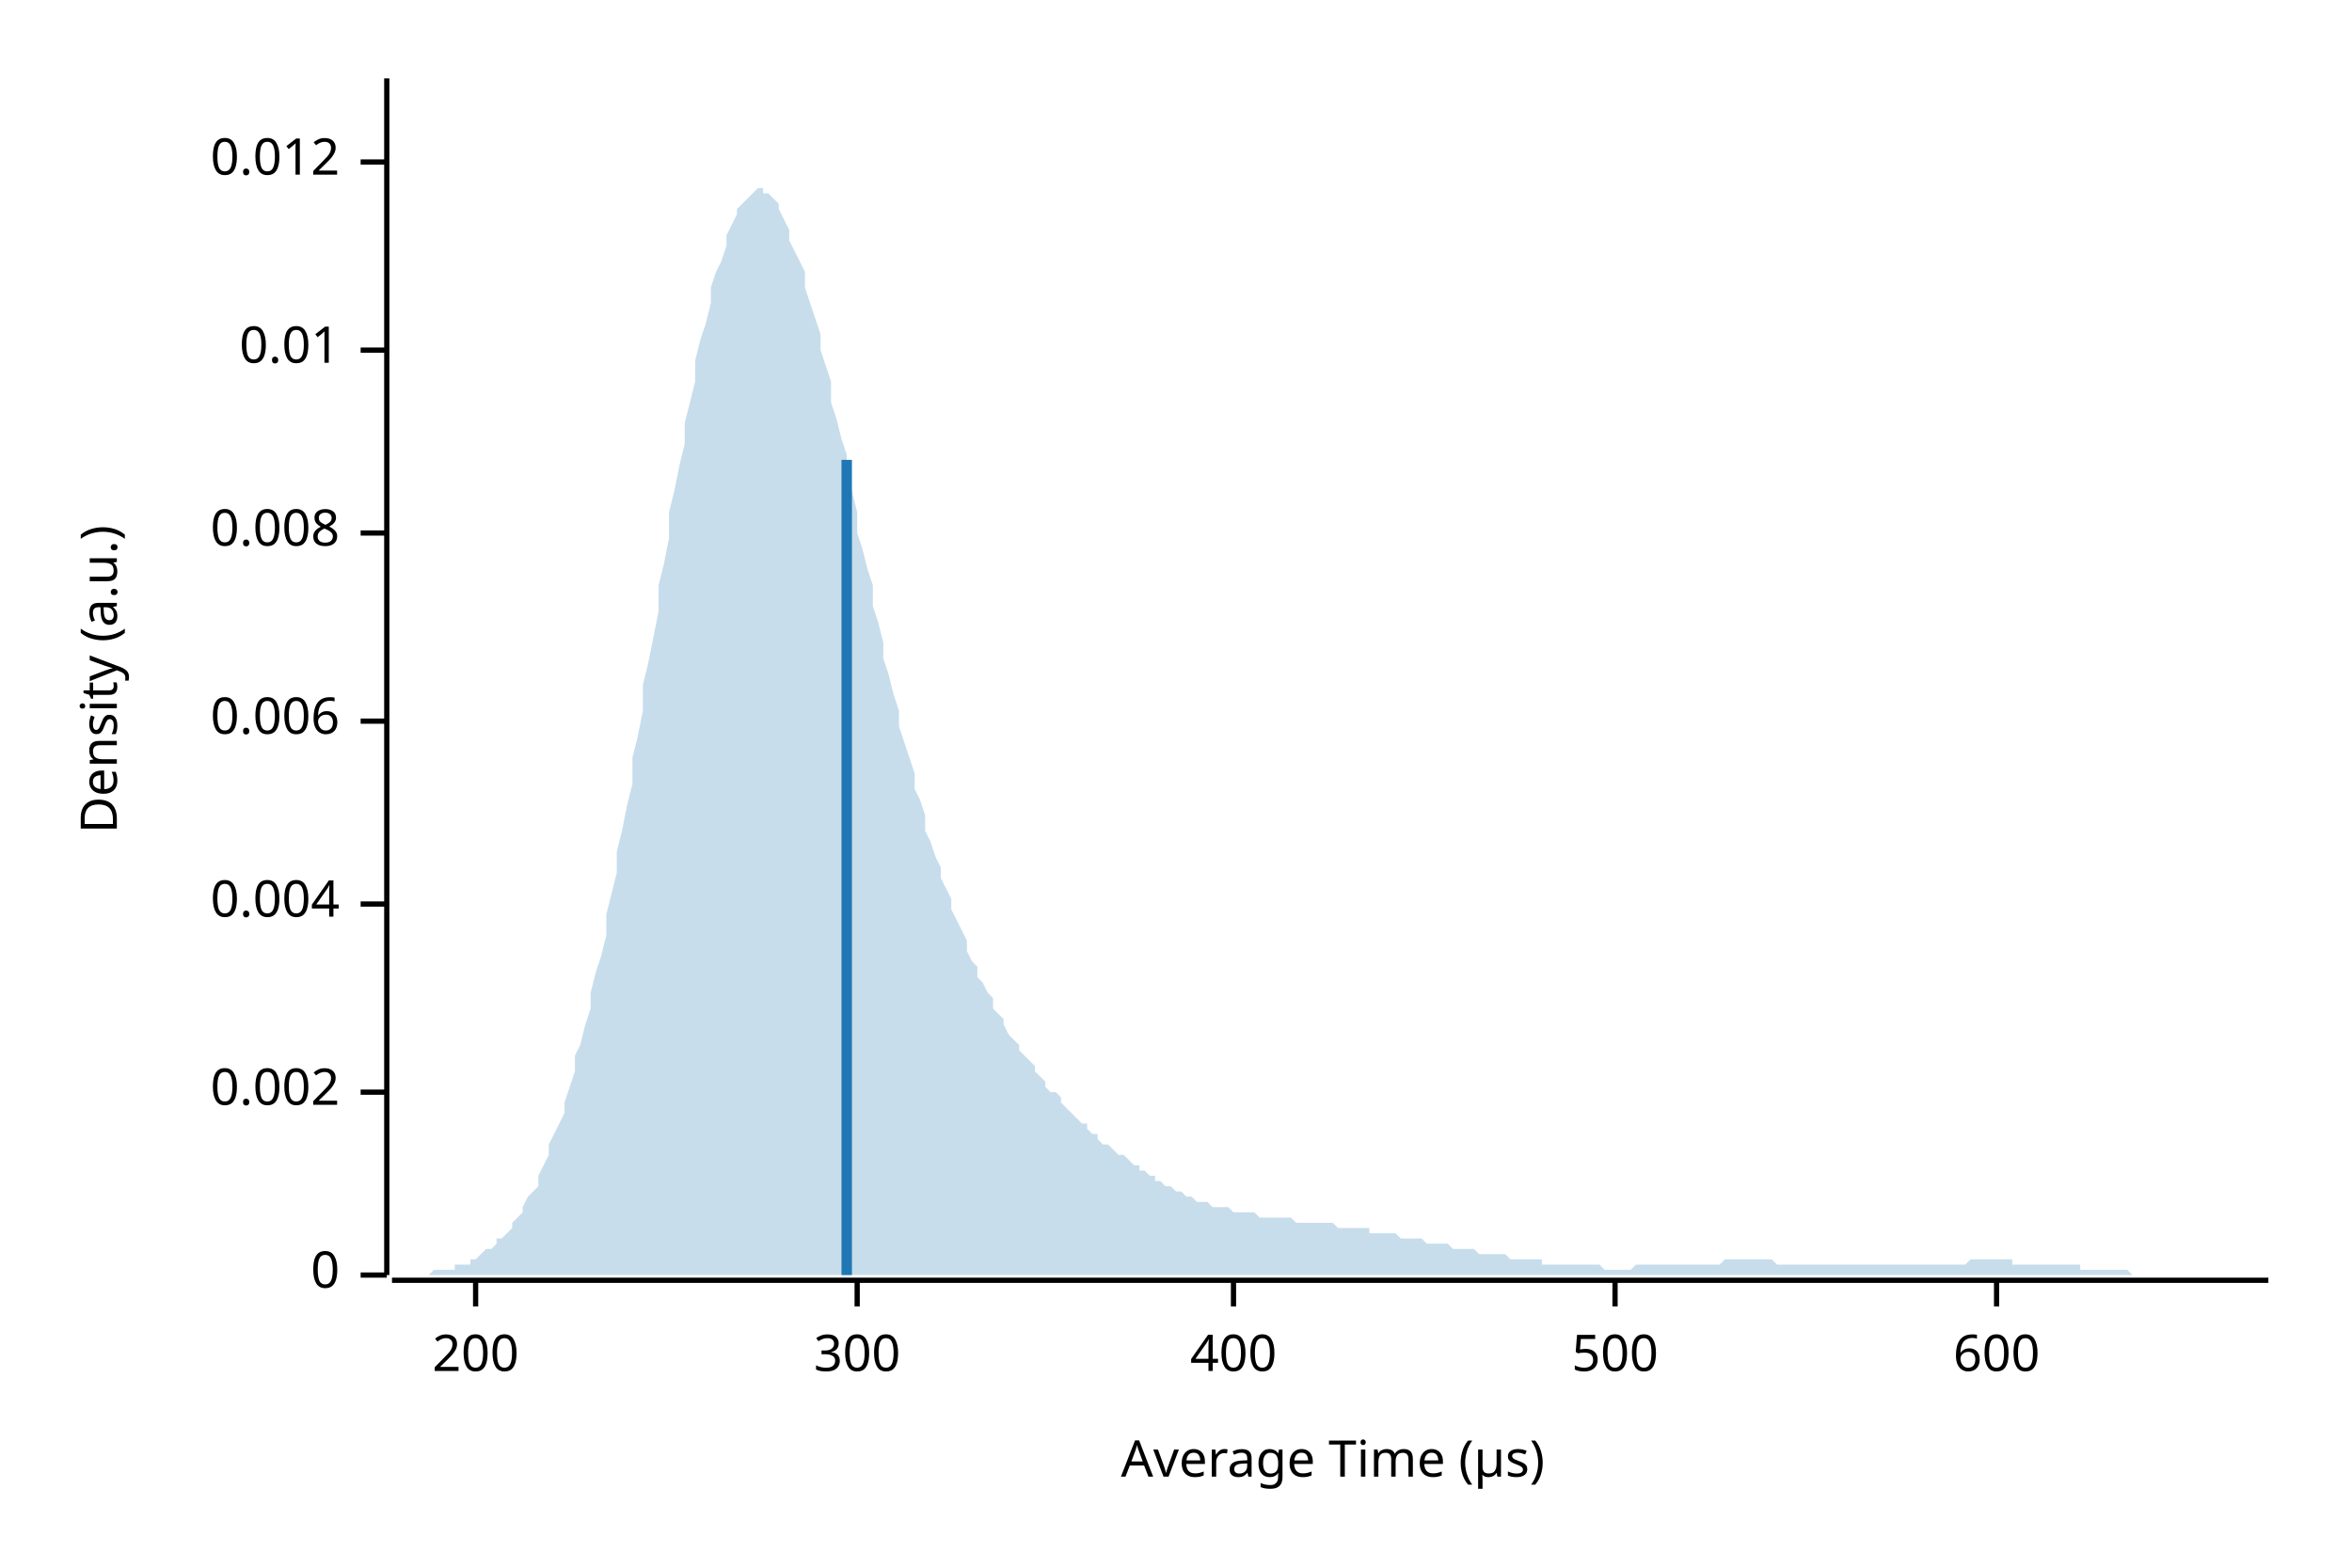
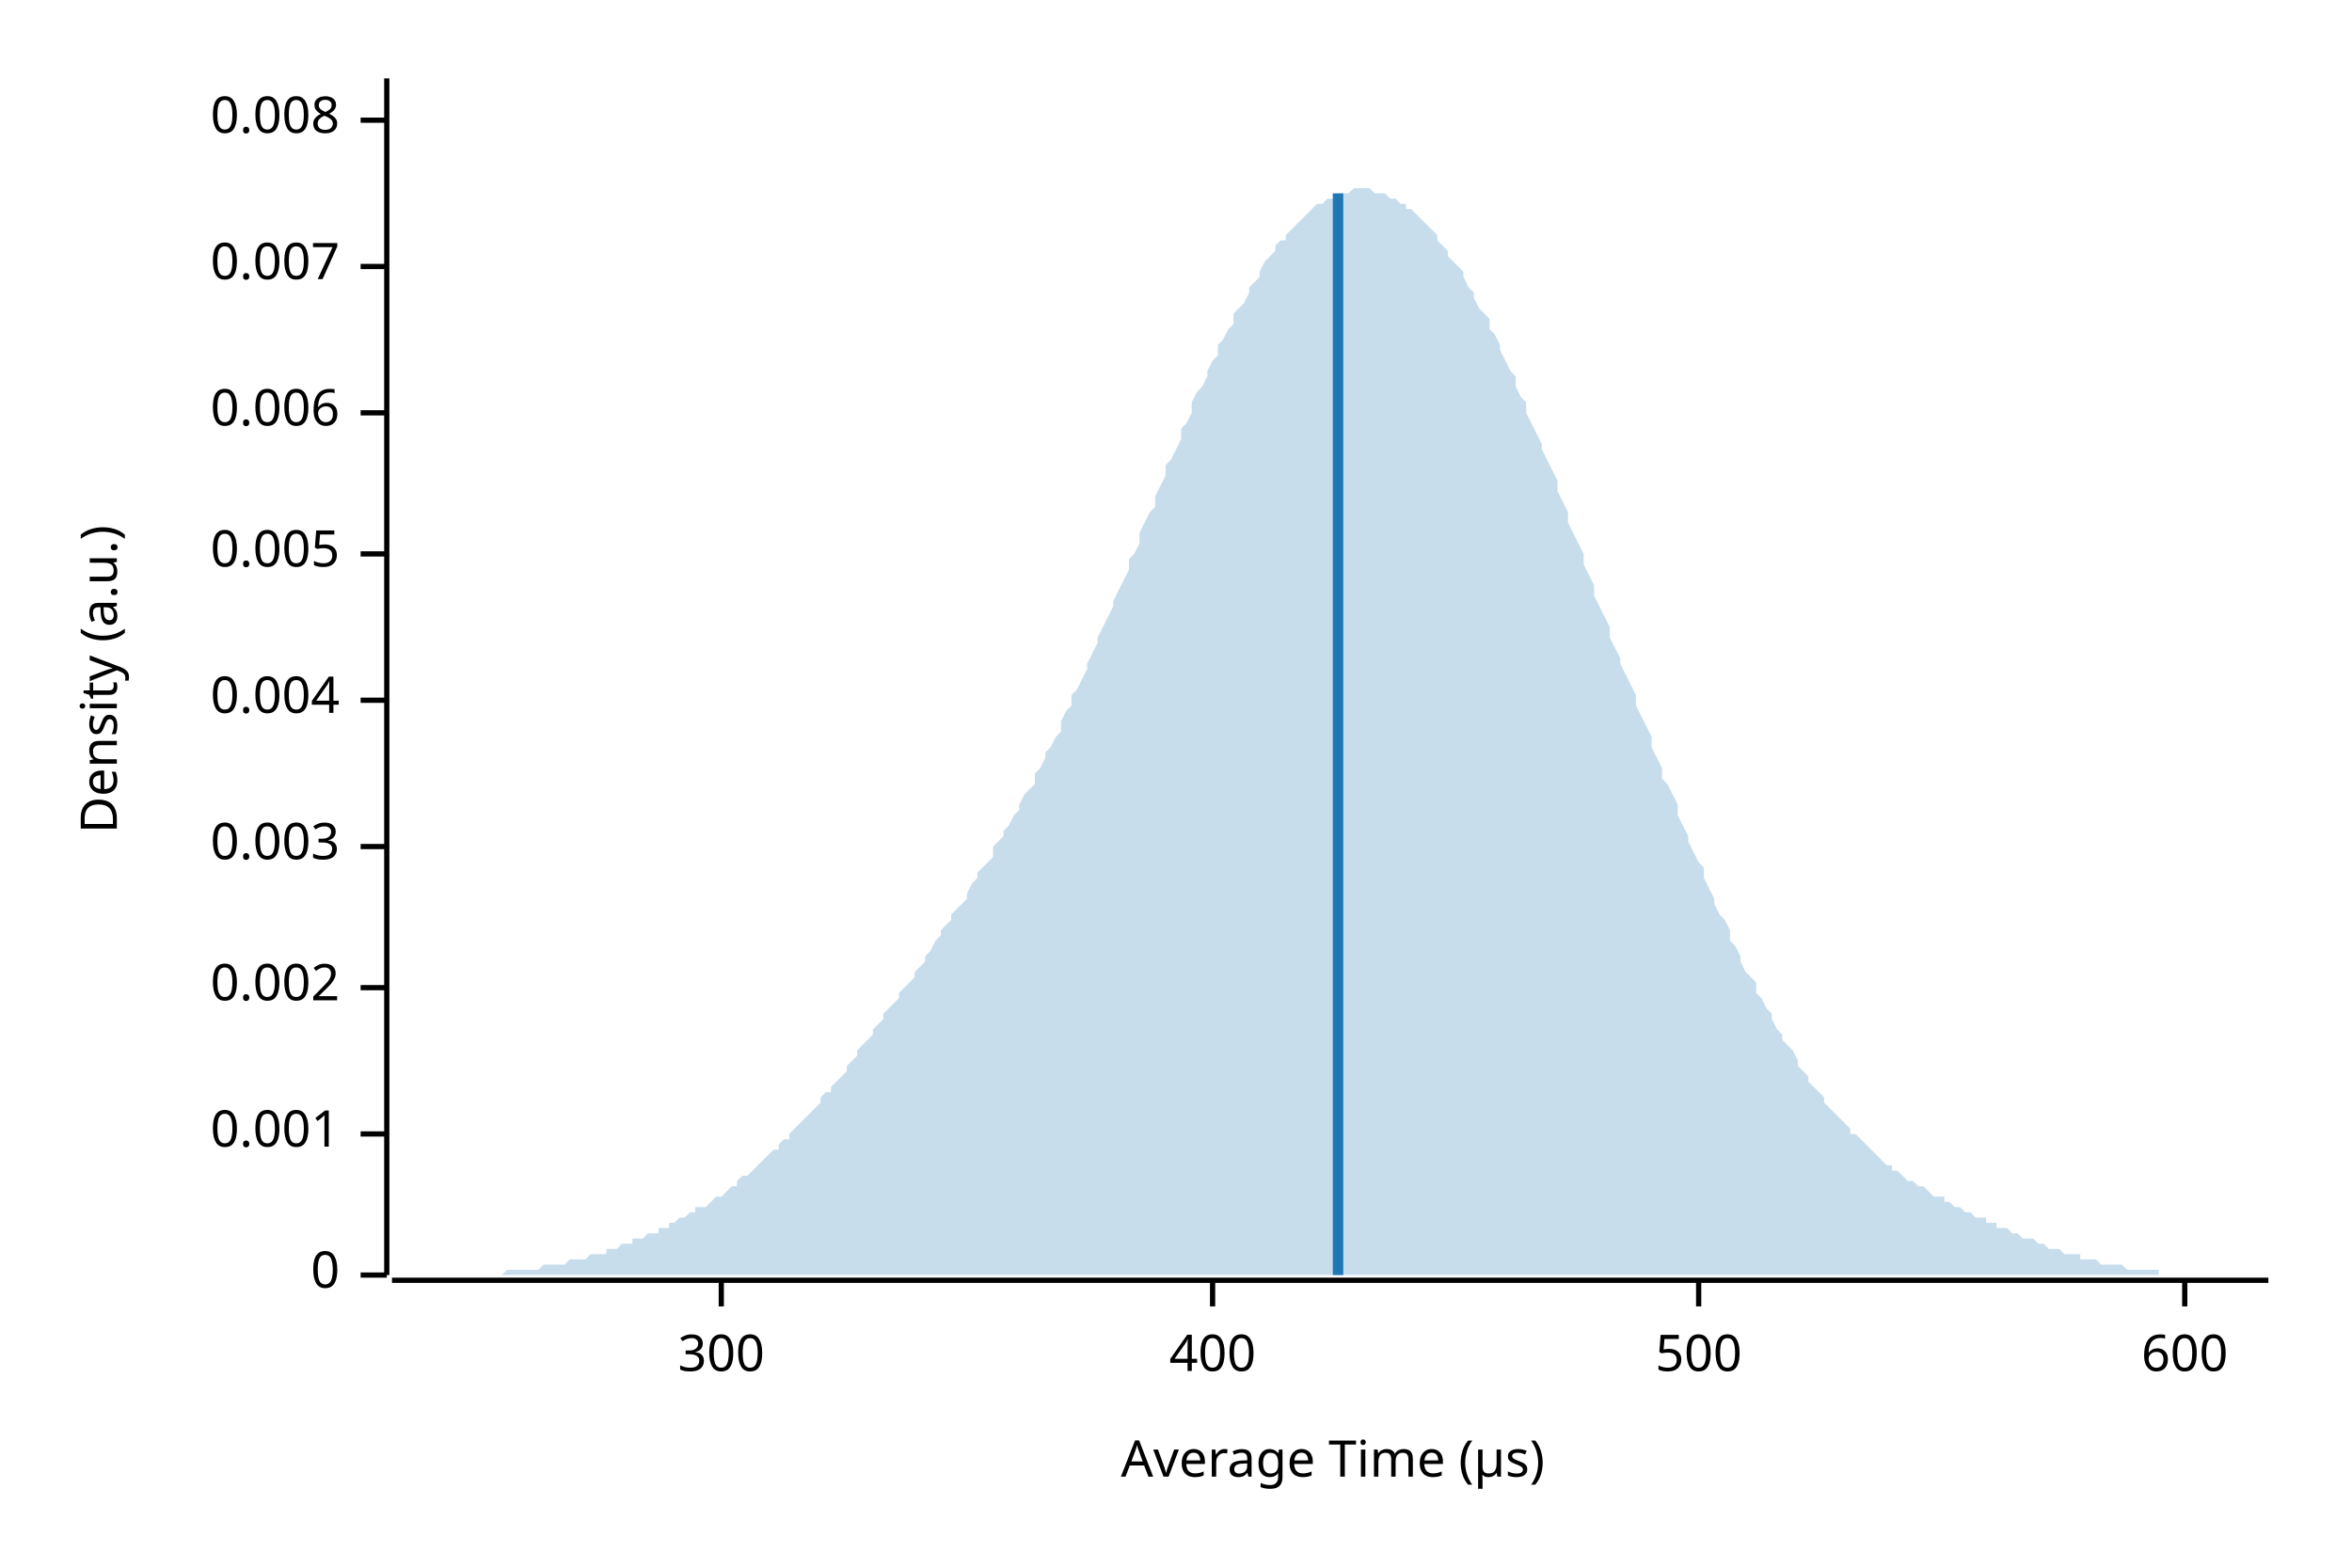
<svg xmlns="http://www.w3.org/2000/svg" width="450" height="300" viewBox="0 0 450 300">
  <text x="15" y="130" dy="0.76em" text-anchor="middle" font-family="sans-serif" font-size="9.677" opacity="1" fill="#000000" transform="rotate(270, 15, 130)">
Density (a.u.)
</text>
  <text x="255" y="285" dy="-0.5ex" text-anchor="middle" font-family="sans-serif" font-size="9.677" opacity="1" fill="#000000">
Average Time (µs)
</text>
  <polyline fill="none" opacity="1" stroke="#000000" stroke-width="1" points="74,15 74,244 " />
  <text x="65" y="244" dy="0.5ex" text-anchor="end" font-family="sans-serif" font-size="9.677" opacity="1" fill="#000000">
0
</text>
  <polyline fill="none" opacity="1" stroke="#000000" stroke-width="1" points="69,244 74,244 " />
-   <text x="65" y="209" dy="0.5ex" text-anchor="end" font-family="sans-serif" font-size="9.677" opacity="1" fill="#000000">
+   <text x="65" y="217" dy="0.5ex" text-anchor="end" font-family="sans-serif" font-size="9.677" opacity="1" fill="#000000">
+ 0.001
+ </text>
+   <polyline fill="none" opacity="1" stroke="#000000" stroke-width="1" points="69,217 74,217 " />
+   <text x="65" y="189" dy="0.5ex" text-anchor="end" font-family="sans-serif" font-size="9.677" opacity="1" fill="#000000">
0.002
</text>
-   <polyline fill="none" opacity="1" stroke="#000000" stroke-width="1" points="69,209 74,209 " />
-   <text x="65" y="173" dy="0.5ex" text-anchor="end" font-family="sans-serif" font-size="9.677" opacity="1" fill="#000000">
+   <polyline fill="none" opacity="1" stroke="#000000" stroke-width="1" points="69,189 74,189 " />
+   <text x="65" y="162" dy="0.5ex" text-anchor="end" font-family="sans-serif" font-size="9.677" opacity="1" fill="#000000">
+ 0.003
+ </text>
+   <polyline fill="none" opacity="1" stroke="#000000" stroke-width="1" points="69,162 74,162 " />
+   <text x="65" y="134" dy="0.5ex" text-anchor="end" font-family="sans-serif" font-size="9.677" opacity="1" fill="#000000">
0.004
</text>
-   <polyline fill="none" opacity="1" stroke="#000000" stroke-width="1" points="69,173 74,173 " />
-   <text x="65" y="138" dy="0.5ex" text-anchor="end" font-family="sans-serif" font-size="9.677" opacity="1" fill="#000000">
+   <polyline fill="none" opacity="1" stroke="#000000" stroke-width="1" points="69,134 74,134 " />
+   <text x="65" y="106" dy="0.5ex" text-anchor="end" font-family="sans-serif" font-size="9.677" opacity="1" fill="#000000">
+ 0.005
+ </text>
+   <polyline fill="none" opacity="1" stroke="#000000" stroke-width="1" points="69,106 74,106 " />
+   <text x="65" y="79" dy="0.5ex" text-anchor="end" font-family="sans-serif" font-size="9.677" opacity="1" fill="#000000">
0.006
</text>
-   <polyline fill="none" opacity="1" stroke="#000000" stroke-width="1" points="69,138 74,138 " />
-   <text x="65" y="102" dy="0.5ex" text-anchor="end" font-family="sans-serif" font-size="9.677" opacity="1" fill="#000000">
+   <polyline fill="none" opacity="1" stroke="#000000" stroke-width="1" points="69,79 74,79 " />
+   <text x="65" y="51" dy="0.5ex" text-anchor="end" font-family="sans-serif" font-size="9.677" opacity="1" fill="#000000">
+ 0.007
+ </text>
+   <polyline fill="none" opacity="1" stroke="#000000" stroke-width="1" points="69,51 74,51 " />
+   <text x="65" y="23" dy="0.5ex" text-anchor="end" font-family="sans-serif" font-size="9.677" opacity="1" fill="#000000">
0.008
</text>
-   <polyline fill="none" opacity="1" stroke="#000000" stroke-width="1" points="69,102 74,102 " />
-   <text x="65" y="67" dy="0.5ex" text-anchor="end" font-family="sans-serif" font-size="9.677" opacity="1" fill="#000000">
- 0.01
- </text>
-   <polyline fill="none" opacity="1" stroke="#000000" stroke-width="1" points="69,67 74,67 " />
-   <text x="65" y="31" dy="0.5ex" text-anchor="end" font-family="sans-serif" font-size="9.677" opacity="1" fill="#000000">
- 0.012
- </text>
-   <polyline fill="none" opacity="1" stroke="#000000" stroke-width="1" points="69,31 74,31 " />
+   <polyline fill="none" opacity="1" stroke="#000000" stroke-width="1" points="69,23 74,23 " />
  <polyline fill="none" opacity="1" stroke="#000000" stroke-width="1" points="75,245 434,245 " />
-   <text x="91" y="255" dy="0.76em" text-anchor="middle" font-family="sans-serif" font-size="9.677" opacity="1" fill="#000000">
- 200
- </text>
-   <polyline fill="none" opacity="1" stroke="#000000" stroke-width="1" points="91,245 91,250 " />
-   <text x="164" y="255" dy="0.76em" text-anchor="middle" font-family="sans-serif" font-size="9.677" opacity="1" fill="#000000">
+   <text x="138" y="255" dy="0.76em" text-anchor="middle" font-family="sans-serif" font-size="9.677" opacity="1" fill="#000000">
300
</text>
-   <polyline fill="none" opacity="1" stroke="#000000" stroke-width="1" points="164,245 164,250 " />
-   <text x="236" y="255" dy="0.76em" text-anchor="middle" font-family="sans-serif" font-size="9.677" opacity="1" fill="#000000">
+   <polyline fill="none" opacity="1" stroke="#000000" stroke-width="1" points="138,245 138,250 " />
+   <text x="232" y="255" dy="0.76em" text-anchor="middle" font-family="sans-serif" font-size="9.677" opacity="1" fill="#000000">
400
</text>
-   <polyline fill="none" opacity="1" stroke="#000000" stroke-width="1" points="236,245 236,250 " />
-   <text x="309" y="255" dy="0.76em" text-anchor="middle" font-family="sans-serif" font-size="9.677" opacity="1" fill="#000000">
+   <polyline fill="none" opacity="1" stroke="#000000" stroke-width="1" points="232,245 232,250 " />
+   <text x="325" y="255" dy="0.76em" text-anchor="middle" font-family="sans-serif" font-size="9.677" opacity="1" fill="#000000">
500
</text>
-   <polyline fill="none" opacity="1" stroke="#000000" stroke-width="1" points="309,245 309,250 " />
-   <text x="382" y="255" dy="0.76em" text-anchor="middle" font-family="sans-serif" font-size="9.677" opacity="1" fill="#000000">
+   <polyline fill="none" opacity="1" stroke="#000000" stroke-width="1" points="325,245 325,250 " />
+   <text x="418" y="255" dy="0.76em" text-anchor="middle" font-family="sans-serif" font-size="9.677" opacity="1" fill="#000000">
600
</text>
-   <polyline fill="none" opacity="1" stroke="#000000" stroke-width="1" points="382,245 382,250 " />
-   <polygon opacity="0.25" fill="#1F78B4" points="75,244 75,244 76,244 77,244 77,244 78,244 79,244 80,244 80,244 81,244 82,244 82,244 83,243 84,243 85,243 85,243 86,243 87,243 87,242 88,242 89,242 90,242 90,241 91,241 92,240 92,240 93,239 94,239 95,238 95,237 96,237 97,236 98,235 98,234 99,233 100,232 100,231 101,229 102,228 103,227 103,225 104,223 105,221 105,219 106,217 107,215 108,213 108,211 109,208 110,205 110,202 111,200 112,196 113,193 113,190 114,186 115,183 116,179 116,175 117,171 118,167 118,163 119,159 120,154 121,150 121,145 122,141 123,136 123,131 124,127 125,122 126,117 126,112 127,108 128,103 128,98 129,94 130,89 131,85 131,81 132,77 133,73 133,69 134,65 135,62 136,58 136,55 137,52 138,50 139,47 139,45 140,43 141,41 141,40 142,39 143,38 144,37 144,37 145,36 146,36 146,37 147,37 148,38 149,39 149,40 150,42 151,44 151,46 152,48 153,50 154,52 154,55 155,58 156,61 157,64 157,67 158,70 159,73 159,77 160,80 161,84 162,87 162,91 163,94 164,98 164,102 165,105 166,109 167,112 167,116 168,119 169,123 169,126 170,129 171,133 172,136 172,139 173,142 174,145 175,148 175,151 176,153 177,156 177,159 178,161 179,164 180,166 180,168 181,170 182,172 182,174 183,176 184,178 185,180 185,182 186,184 187,185 187,187 188,188 189,190 190,191 190,193 191,194 192,195 192,196 193,198 194,199 195,200 195,201 196,202 197,203 198,204 198,205 199,206 200,207 200,208 201,209 202,209 203,210 203,211 204,212 205,213 205,213 206,214 207,215 208,215 208,216 209,217 210,217 210,218 211,219 212,219 213,220 213,220 214,221 215,221 216,222 216,222 217,223 218,223 218,224 219,224 220,225 221,225 221,226 222,226 223,227 223,227 224,227 225,228 226,228 226,228 227,229 228,229 228,229 229,230 230,230 231,230 231,230 232,231 233,231 233,231 234,231 235,231 236,232 236,232 237,232 238,232 239,232 239,232 240,232 241,233 241,233 242,233 243,233 244,233 244,233 245,233 246,233 246,233 247,233 248,234 249,234 249,234 250,234 251,234 251,234 252,234 253,234 254,234 254,234 255,234 256,235 257,235 257,235 258,235 259,235 259,235 260,235 261,235 262,235 262,236 263,236 264,236 264,236 265,236 266,236 267,236 267,236 268,237 269,237 269,237 270,237 271,237 272,237 272,237 273,238 274,238 275,238 275,238 276,238 277,238 277,238 278,239 279,239 280,239 280,239 281,239 282,239 282,239 283,240 284,240 285,240 285,240 286,240 287,240 287,240 288,240 289,241 290,241 290,241 291,241 292,241 292,241 293,241 294,241 295,241 295,242 296,242 297,242 298,242 298,242 299,242 300,242 300,242 301,242 302,242 303,242 303,242 304,242 305,242 305,242 306,242 307,243 308,243 308,243 309,243 310,243 310,243 311,243 312,243 313,242 313,242 314,242 315,242 316,242 316,242 317,242 318,242 318,242 319,242 320,242 321,242 321,242 322,242 323,242 323,242 324,242 325,242 326,242 326,242 327,242 328,242 328,242 329,242 330,241 331,241 331,241 332,241 333,241 333,241 334,241 335,241 336,241 336,241 337,241 338,241 339,241 339,241 340,242 341,242 341,242 342,242 343,242 344,242 344,242 345,242 346,242 346,242 347,242 348,242 349,242 349,242 350,242 351,242 351,242 352,242 353,242 354,242 354,242 355,242 356,242 357,242 357,242 358,242 359,242 359,242 360,242 361,242 362,242 362,242 363,242 364,242 364,242 365,242 366,242 367,242 367,242 368,242 369,242 369,242 370,242 371,242 372,242 372,242 373,242 374,242 375,242 375,242 376,242 377,241 377,241 378,241 379,241 380,241 380,241 381,241 382,241 382,241 383,241 384,241 385,241 385,242 386,242 387,242 387,242 388,242 389,242 390,242 390,242 391,242 392,242 392,242 393,242 394,242 395,242 395,242 396,242 397,242 398,242 398,243 399,243 400,243 400,243 401,243 402,243 403,243 403,243 404,243 405,243 405,243 406,243 407,243 408,244 408,244 409,244 410,244 410,244 411,244 412,244 413,244 413,244 414,244 415,244 416,244 416,244 417,244 418,244 418,244 419,244 420,244 421,244 421,244 422,244 423,244 423,244 424,244 425,244 426,244 426,244 427,244 428,244 428,244 429,244 430,244 431,244 431,244 432,244 433,244 434,244 434,244 75,244 " />
-   <polyline fill="none" opacity="1" stroke="#1F78B4" stroke-width="2" points="162,244 162,88 " />
+   <polyline fill="none" opacity="1" stroke="#000000" stroke-width="1" points="418,245 418,250 " />
+   <polygon opacity="0.25" fill="#1F78B4" points="75,244 75,244 76,244 77,244 77,244 78,244 79,244 80,244 80,244 81,244 82,244 82,244 83,244 84,244 85,244 85,244 86,244 87,244 87,244 88,244 89,244 90,244 90,244 91,244 92,244 92,244 93,244 94,244 95,244 95,244 96,244 97,243 98,243 98,243 99,243 100,243 100,243 101,243 102,243 103,243 103,243 104,242 105,242 105,242 106,242 107,242 108,242 108,242 109,241 110,241 110,241 111,241 112,241 113,240 113,240 114,240 115,240 116,240 116,239 117,239 118,239 118,239 119,238 120,238 121,238 121,237 122,237 123,237 123,237 124,236 125,236 126,236 126,235 127,235 128,235 128,234 129,234 130,233 131,233 131,233 132,232 133,232 133,231 134,231 135,231 136,230 136,230 137,229 138,229 139,228 139,228 140,227 141,227 141,226 142,225 143,225 144,224 144,224 145,223 146,222 146,222 147,221 148,220 149,220 149,219 150,218 151,218 151,217 152,216 153,215 154,214 154,214 155,213 156,212 157,211 157,210 158,209 159,209 159,208 160,207 161,206 162,205 162,204 163,203 164,202 164,201 165,200 166,199 167,198 167,197 168,196 169,195 169,194 170,193 171,192 172,191 172,190 173,189 174,188 175,187 175,186 176,185 177,184 177,183 178,182 179,180 180,179 180,178 181,177 182,176 182,175 183,174 184,173 185,172 185,171 186,169 187,168 187,167 188,166 189,165 190,164 190,162 191,161 192,160 192,159 193,158 194,156 195,155 195,154 196,152 197,151 198,150 198,148 199,147 200,145 200,144 201,143 202,141 203,140 203,138 204,136 205,135 205,133 206,132 207,130 208,128 208,127 209,125 210,123 210,122 211,120 212,118 213,116 213,115 214,113 215,111 216,109 216,107 217,106 218,104 218,102 219,100 220,98 221,97 221,95 222,93 223,91 223,89 224,88 225,86 226,84 226,82 227,81 228,79 228,77 229,75 230,74 231,72 231,71 232,69 233,68 233,66 234,65 235,63 236,62 236,60 237,59 238,58 239,56 239,55 240,54 241,53 241,52 242,50 243,49 244,48 244,47 245,46 246,46 246,45 247,44 248,43 249,42 249,42 250,41 251,40 251,40 252,39 253,39 254,38 254,38 255,38 256,37 257,37 257,37 258,37 259,36 259,36 260,36 261,36 262,36 262,36 263,37 264,37 264,37 265,37 266,38 267,38 267,38 268,39 269,39 269,40 270,40 271,41 272,42 272,42 273,43 274,44 275,45 275,46 276,47 277,48 277,49 278,50 279,51 280,52 280,53 281,55 282,56 282,57 283,59 284,60 285,61 285,63 286,64 287,66 287,67 288,69 289,71 290,72 290,74 291,76 292,77 292,79 293,81 294,83 295,85 295,86 296,88 297,90 298,92 298,94 299,96 300,98 300,100 301,102 302,104 303,106 303,108 304,110 305,112 305,114 306,116 307,118 308,120 308,122 309,124 310,126 310,127 311,129 312,131 313,133 313,135 314,137 315,139 316,141 316,143 317,145 318,147 318,149 319,150 320,152 321,154 321,156 322,158 323,160 323,161 324,163 325,165 326,166 326,168 327,170 328,172 328,173 329,175 330,176 331,178 331,180 332,181 333,183 333,184 334,186 335,187 336,188 336,190 337,191 338,193 339,194 339,195 340,197 341,198 341,199 342,200 343,201 344,203 344,204 345,205 346,206 346,207 347,208 348,209 349,210 349,211 350,212 351,213 351,213 352,214 353,215 354,216 354,217 355,217 356,218 357,219 357,219 358,220 359,221 359,221 360,222 361,223 362,223 362,224 363,224 364,225 364,225 365,226 366,226 367,227 367,227 368,227 369,228 369,228 370,229 371,229 372,229 372,230 373,230 374,231 375,231 375,231 376,232 377,232 377,232 378,233 379,233 380,233 380,234 381,234 382,234 382,235 383,235 384,235 385,236 385,236 386,236 387,237 387,237 388,237 389,237 390,238 390,238 391,238 392,239 392,239 393,239 394,239 395,240 395,240 396,240 397,240 398,240 398,241 399,241 400,241 400,241 401,241 402,242 403,242 403,242 404,242 405,242 405,242 406,242 407,243 408,243 408,243 409,243 410,243 410,243 411,243 412,243 413,243 413,244 414,244 415,244 416,244 416,244 417,244 418,244 418,244 419,244 420,244 421,244 421,244 422,244 423,244 423,244 424,244 425,244 426,244 426,244 427,244 428,244 428,244 429,244 430,244 431,244 431,244 432,244 433,244 434,244 434,244 75,244 " />
+   <polyline fill="none" opacity="1" stroke="#1F78B4" stroke-width="2" points="256,244 256,37 " />
</svg>
